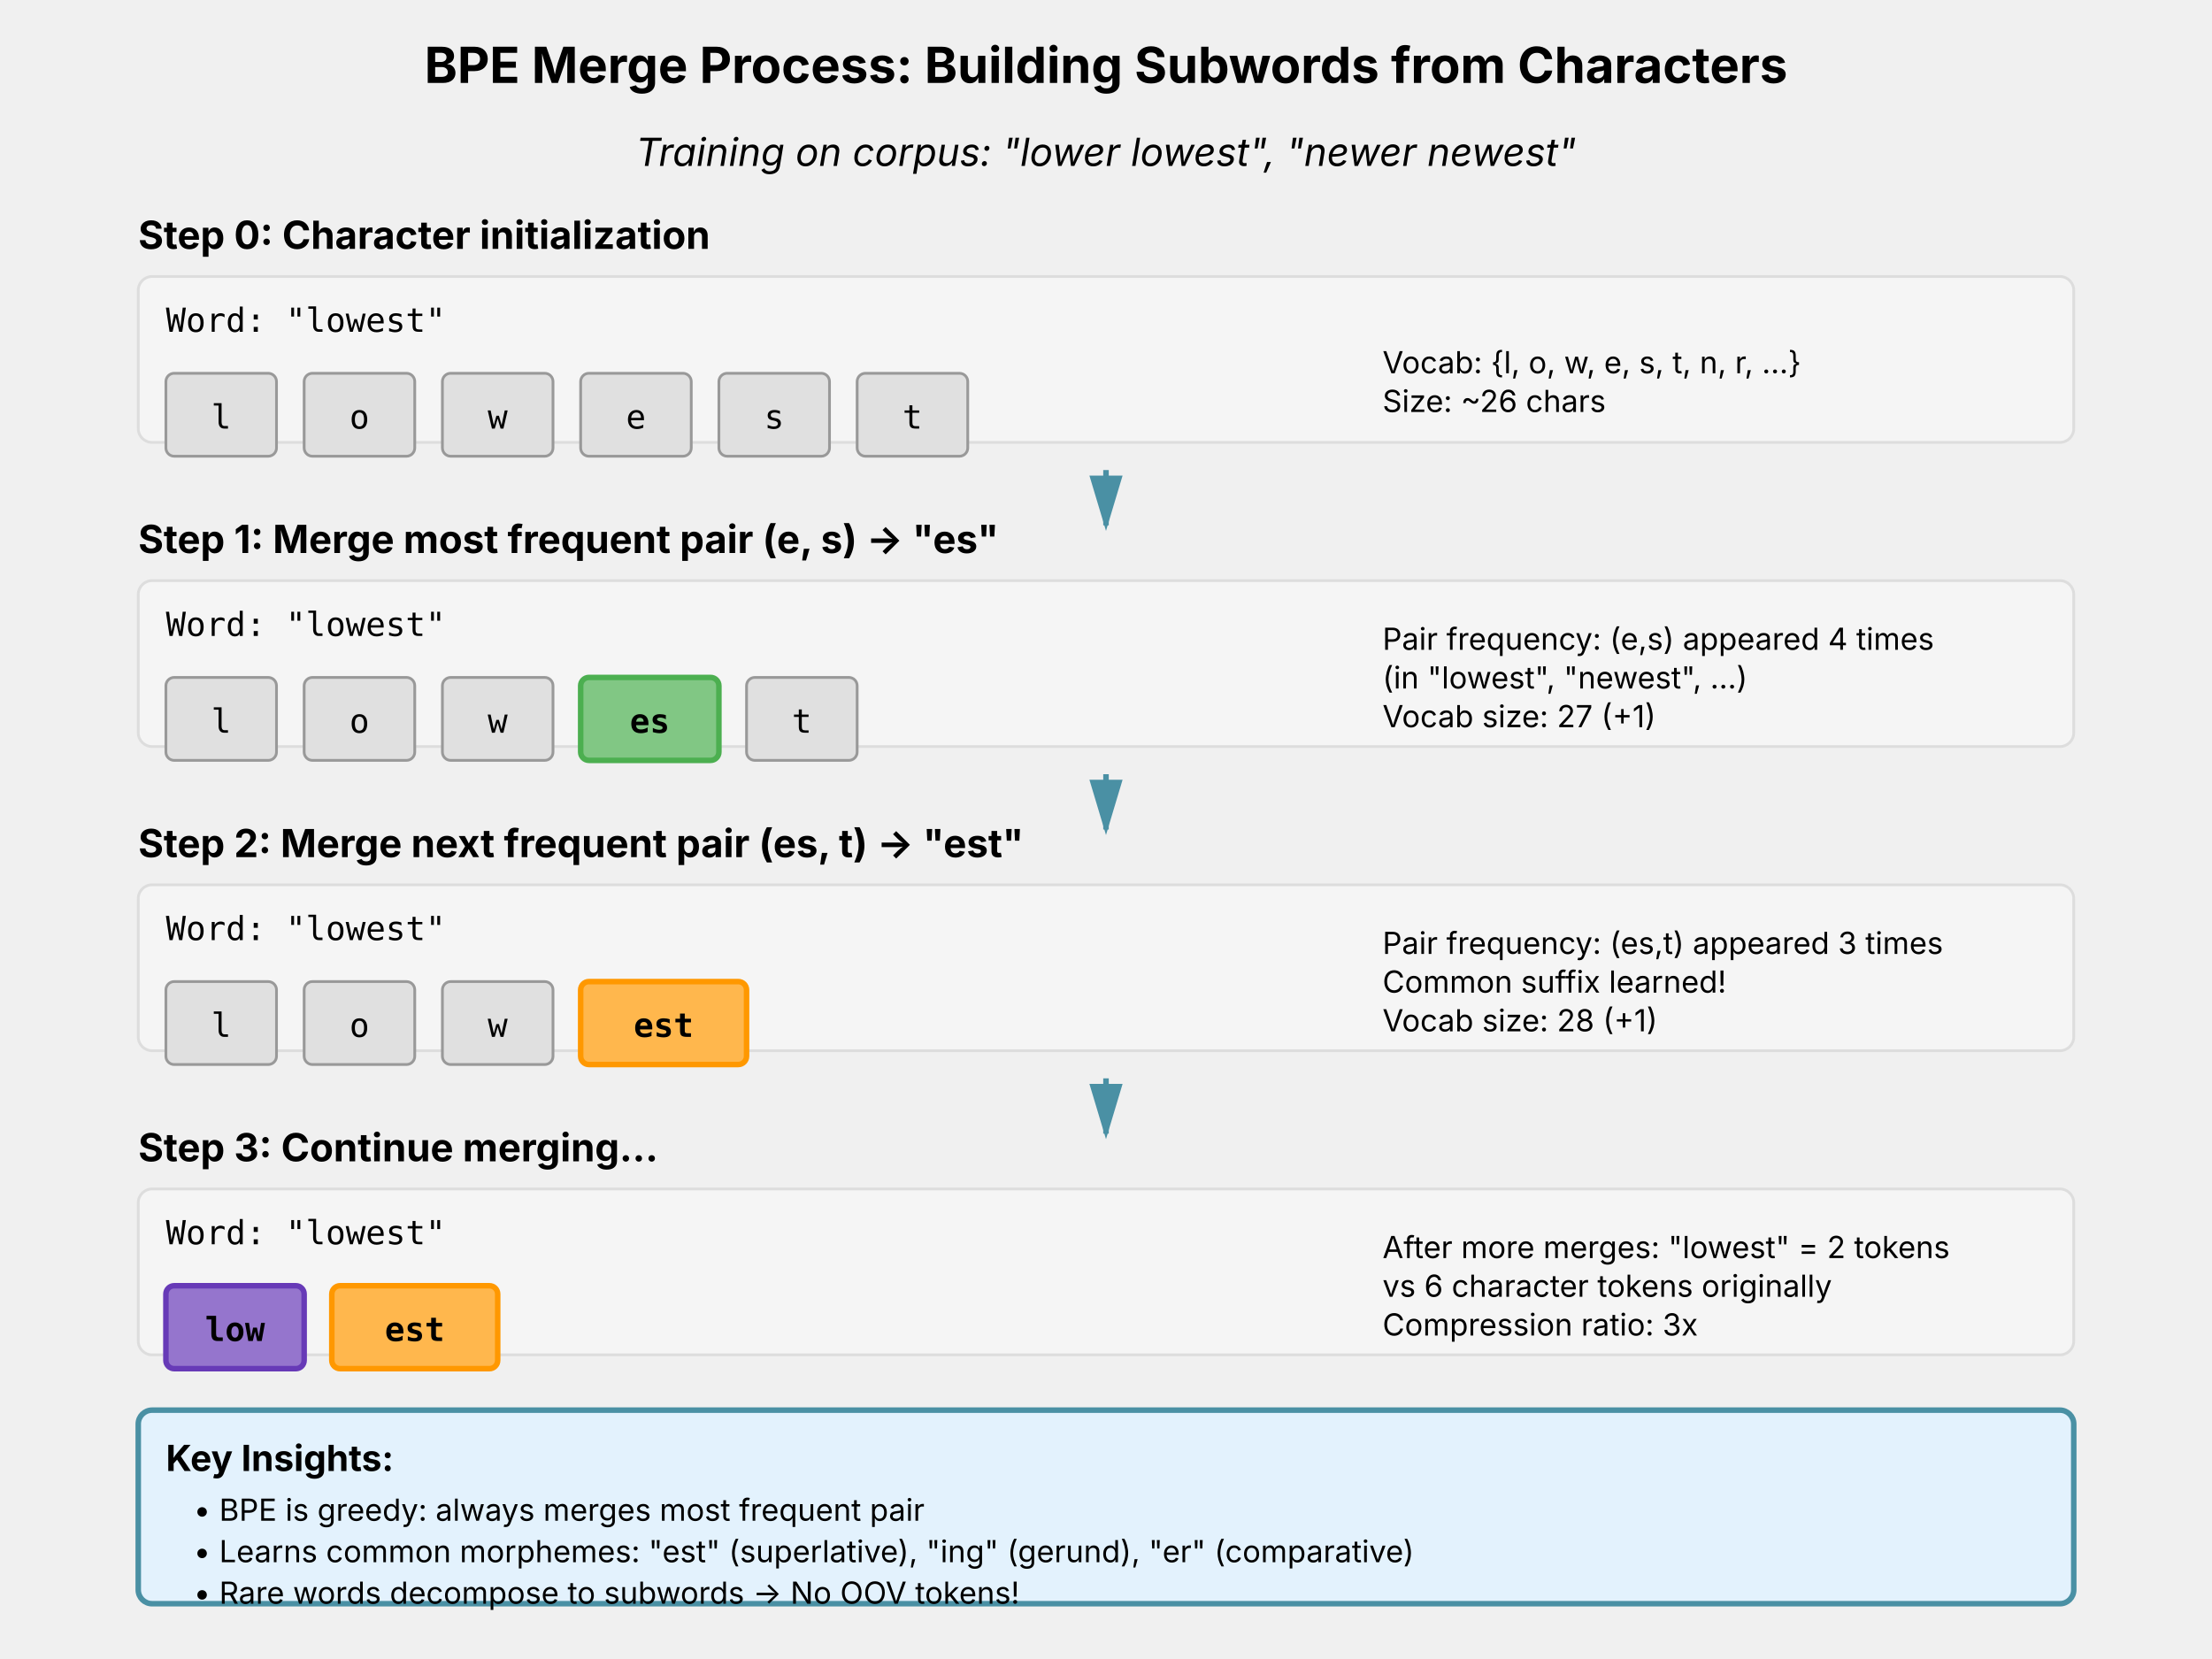
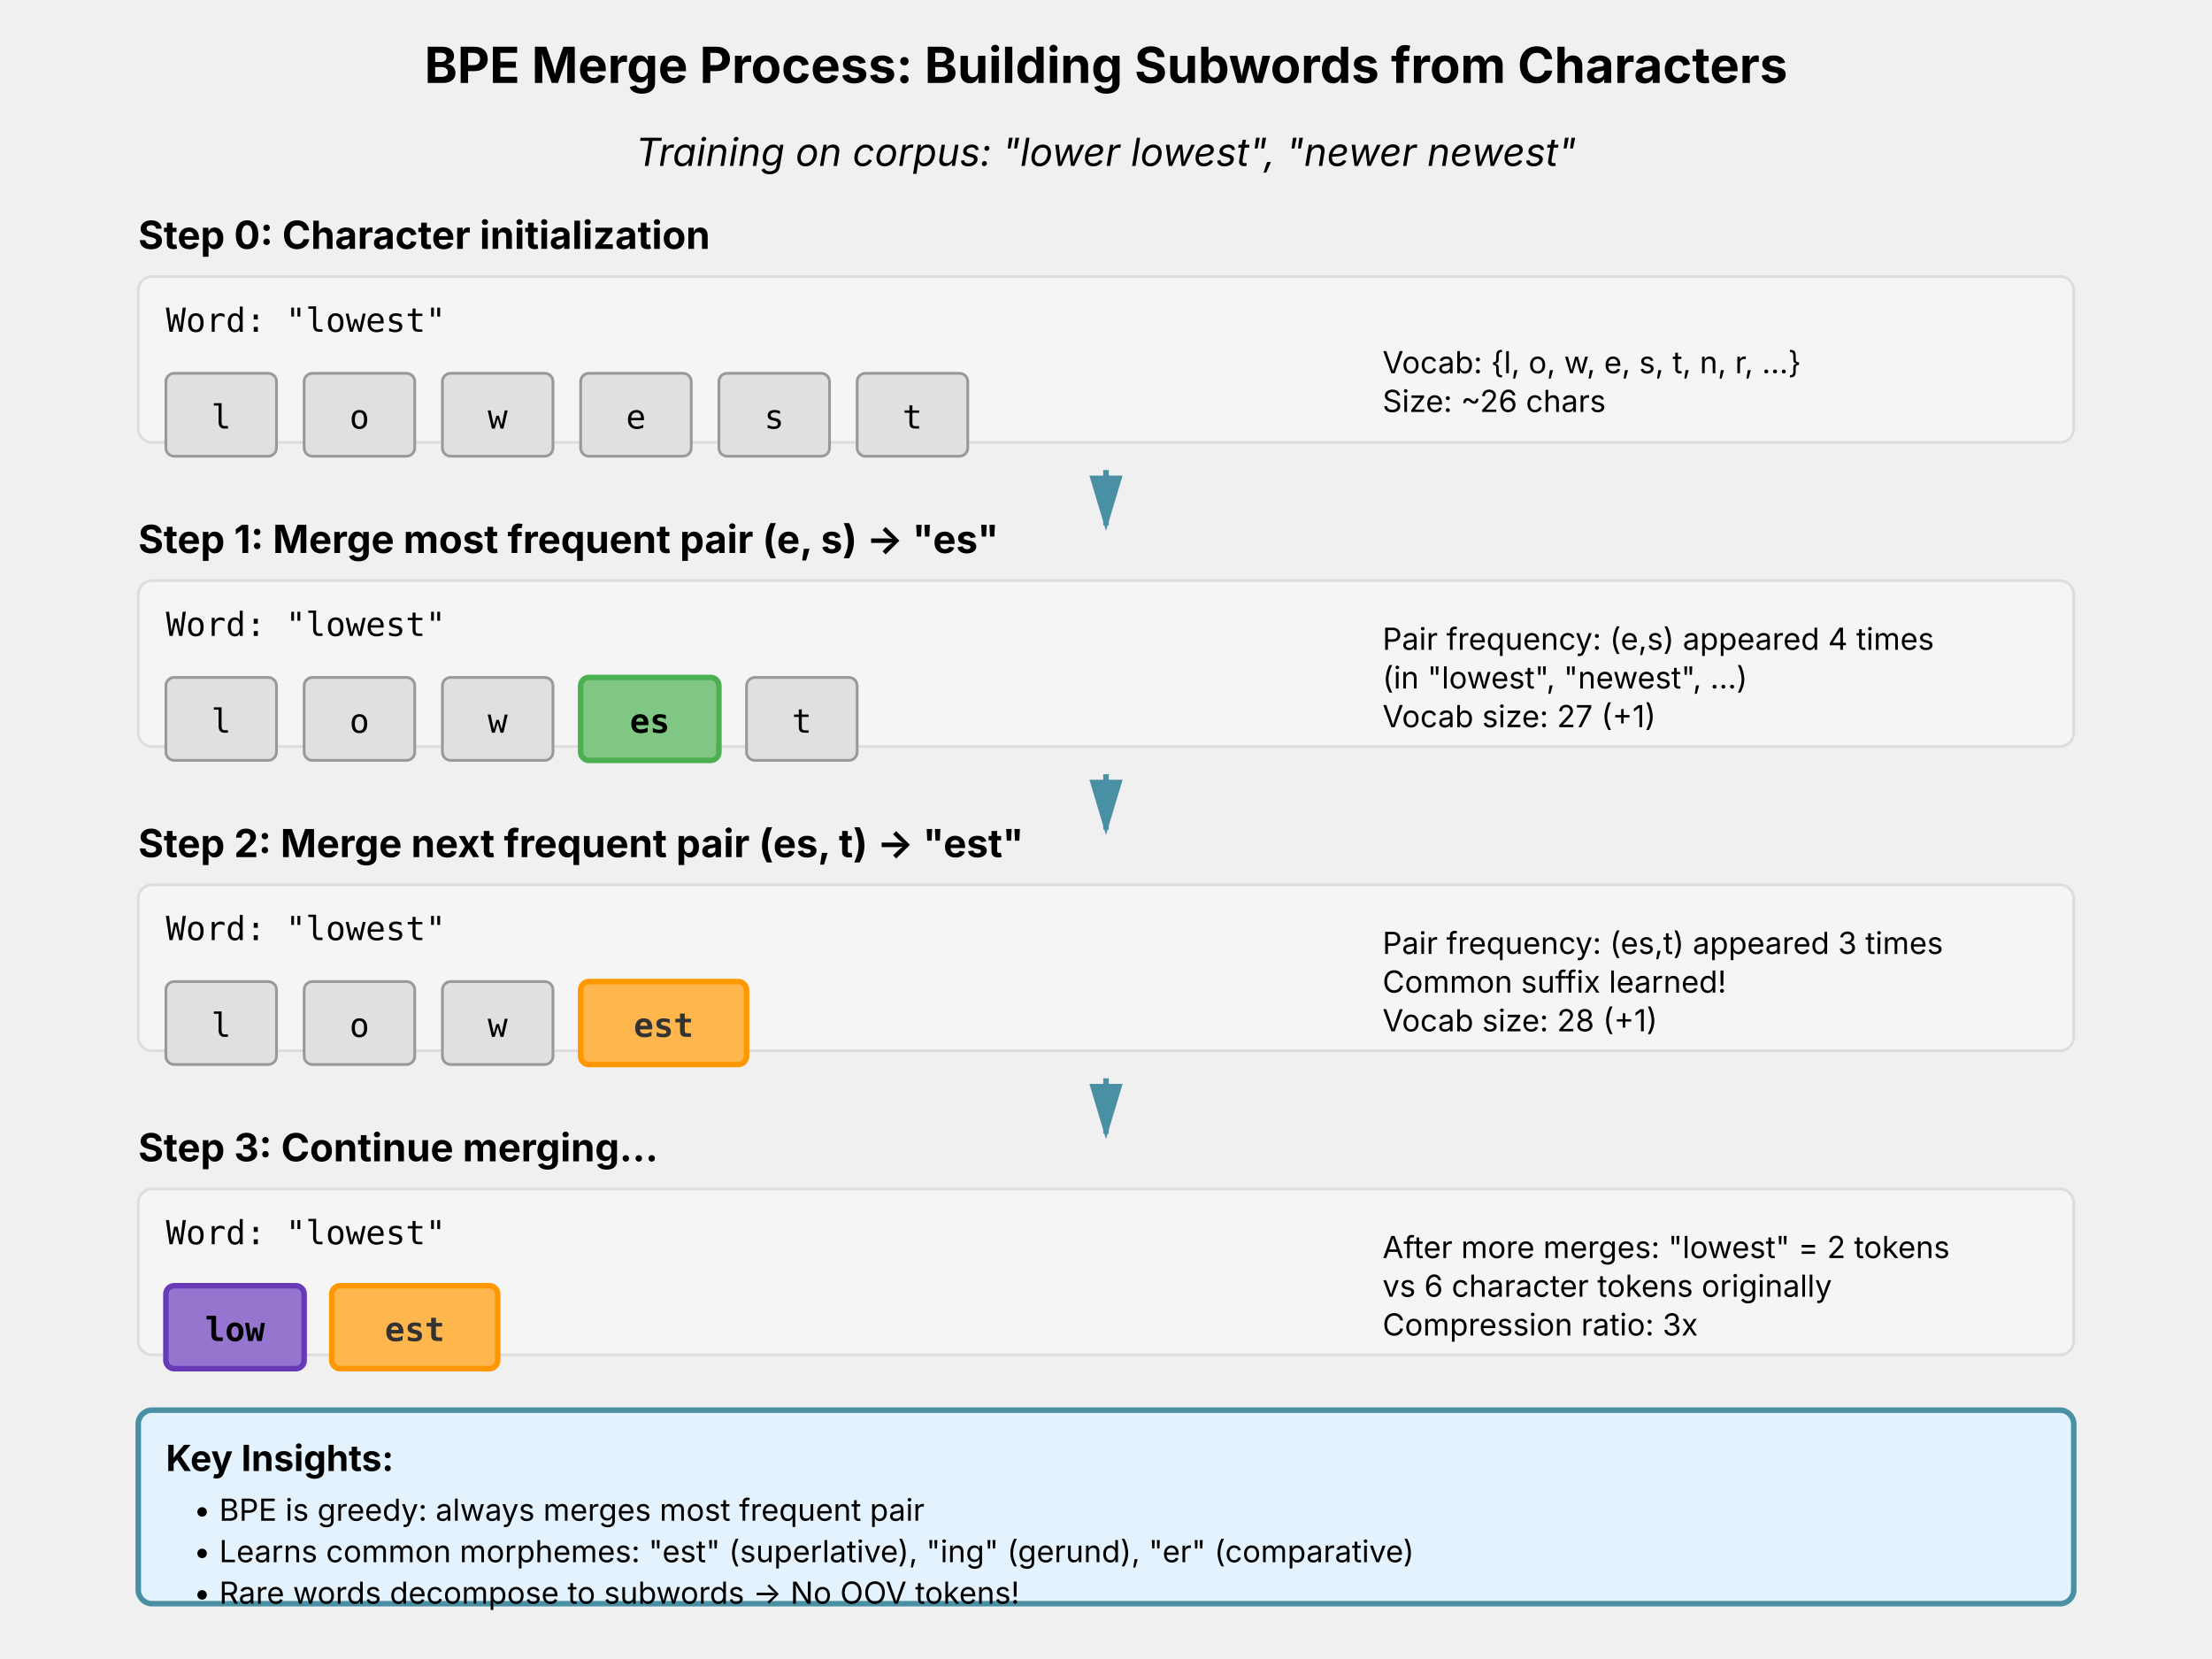
<svg xmlns="http://www.w3.org/2000/svg" viewBox="0 0 800 600">
  <style>
    /* Light mode (default) */
    text { fill: #000000; }
    .axis-text { fill: #000000; }
    .label-text { fill: #666666; }
    line[stroke="#333"] { stroke: #333333; }

    /* Dark mode */
    @media (prefers-color-scheme: dark) {
      text { fill: #ffffff; }
      .axis-text { fill: #ffffff; }
      .label-text { fill: #cccccc; }
      line[stroke="#333"] { stroke: #cccccc; }

      /* Keep white text white in dark mode (for colored backgrounds) */
      text[fill="#fff"],
      text[fill="#ffffff"],
      text[fill="white"] {
        fill: #ffffff;
      }

      /* Keep colored text readable in dark mode */
      text[fill="#E57373"] { fill: #ef5350; }
      text[fill="#81C784"] { fill: #66bb6a; }
      text[fill="#FFB74D"] { fill: #ffa726; }
      text[fill="#4A90A4"] { fill: #4fc3f7; }
+ 
+       /* Keep dark text dark on light-colored backgrounds */
+       text[style*="fill: #333"] { fill: #333333; }
    }
  </style>
  <text x="400" y="30" text-anchor="middle" font-size="18" font-weight="bold" font-family="system-ui, -apple-system, sans-serif" fill="#333">
    BPE Merge Process: Building Subwords from Characters
  </text>
  <text x="400" y="60" text-anchor="middle" font-size="14" font-style="italic" font-family="system-ui, -apple-system, sans-serif" fill="#666">
    Training on corpus: "lower lowest", "newer newest"
  </text>
  <g transform="translate(50, 90)">
    <text x="0" y="0" font-size="14" font-weight="bold" font-family="system-ui, -apple-system, sans-serif" fill="#4A90A4">Step 0: Character initialization</text>
    <rect x="0" y="10" width="700" height="60" fill="#f5f5f5" stroke="#ddd" stroke-width="1" rx="5" />
    <text x="10" y="30" font-size="12" font-family="monospace" fill="#333">Word: "lowest"</text>
    <g transform="translate(10, 45)">
      <rect x="0" y="0" width="40" height="30" fill="#E0E0E0" stroke="#999" stroke-width="1" rx="3" />
      <text x="20" y="20" text-anchor="middle" font-size="12" font-family="monospace" fill="#333">l</text>
      <rect x="50" y="0" width="40" height="30" fill="#E0E0E0" stroke="#999" stroke-width="1" rx="3" />
      <text x="70" y="20" text-anchor="middle" font-size="12" font-family="monospace" fill="#333">o</text>
      <rect x="100" y="0" width="40" height="30" fill="#E0E0E0" stroke="#999" stroke-width="1" rx="3" />
      <text x="120" y="20" text-anchor="middle" font-size="12" font-family="monospace" fill="#333">w</text>
      <rect x="150" y="0" width="40" height="30" fill="#E0E0E0" stroke="#999" stroke-width="1" rx="3" />
      <text x="170" y="20" text-anchor="middle" font-size="12" font-family="monospace" fill="#333">e</text>
      <rect x="200" y="0" width="40" height="30" fill="#E0E0E0" stroke="#999" stroke-width="1" rx="3" />
      <text x="220" y="20" text-anchor="middle" font-size="12" font-family="monospace" fill="#333">s</text>
      <rect x="250" y="0" width="40" height="30" fill="#E0E0E0" stroke="#999" stroke-width="1" rx="3" />
      <text x="270" y="20" text-anchor="middle" font-size="12" font-family="monospace" fill="#333">t</text>
    </g>
    <text x="450" y="45" font-size="11" font-family="system-ui, -apple-system, sans-serif" fill="#666">
      <tspan x="450" dy="0">Vocab: {l, o, w, e, s, t, n, r, ...}</tspan>
      <tspan x="450" dy="14">Size: ~26 chars</tspan>
    </text>
  </g>
  <path d="M 400 170 L 400 190" stroke="#4A90A4" stroke-width="2" marker-end="url(#arrowhead)" />
  <g transform="translate(50, 200)">
    <text x="0" y="0" font-size="14" font-weight="bold" font-family="system-ui, -apple-system, sans-serif" fill="#4A90A4">Step 1: Merge most frequent pair (e, s) → "es"</text>
    <rect x="0" y="10" width="700" height="60" fill="#f5f5f5" stroke="#ddd" stroke-width="1" rx="5" />
    <text x="10" y="30" font-size="12" font-family="monospace" fill="#333">Word: "lowest"</text>
    <g transform="translate(10, 45)">
      <rect x="0" y="0" width="40" height="30" fill="#E0E0E0" stroke="#999" stroke-width="1" rx="3" />
      <text x="20" y="20" text-anchor="middle" font-size="12" font-family="monospace" fill="#333">l</text>
      <rect x="50" y="0" width="40" height="30" fill="#E0E0E0" stroke="#999" stroke-width="1" rx="3" />
      <text x="70" y="20" text-anchor="middle" font-size="12" font-family="monospace" fill="#333">o</text>
      <rect x="100" y="0" width="40" height="30" fill="#E0E0E0" stroke="#999" stroke-width="1" rx="3" />
      <text x="120" y="20" text-anchor="middle" font-size="12" font-family="monospace" fill="#333">w</text>
      <rect x="150" y="0" width="50" height="30" fill="#81C784" stroke="#4CAF50" stroke-width="2" rx="3" />
      <text x="175" y="20" text-anchor="middle" font-size="12" font-family="monospace" fill="#fff" font-weight="bold">es</text>
      <rect x="210" y="0" width="40" height="30" fill="#E0E0E0" stroke="#999" stroke-width="1" rx="3" />
      <text x="230" y="20" text-anchor="middle" font-size="12" font-family="monospace" fill="#333">t</text>
    </g>
    <text x="450" y="35" font-size="11" font-family="system-ui, -apple-system, sans-serif" fill="#666">
      <tspan x="450" dy="0">Pair frequency: (e,s) appeared 4 times</tspan>
      <tspan x="450" dy="14">(in "lowest", "newest", ...)</tspan>
      <tspan x="450" dy="14">Vocab size: 27 (+1)</tspan>
    </text>
  </g>
  <path d="M 400 280 L 400 300" stroke="#4A90A4" stroke-width="2" marker-end="url(#arrowhead)" />
  <g transform="translate(50, 310)">
    <text x="0" y="0" font-size="14" font-weight="bold" font-family="system-ui, -apple-system, sans-serif" fill="#4A90A4">Step 2: Merge next frequent pair (es, t) → "est"</text>
    <rect x="0" y="10" width="700" height="60" fill="#f5f5f5" stroke="#ddd" stroke-width="1" rx="5" />
    <text x="10" y="30" font-size="12" font-family="monospace" fill="#333">Word: "lowest"</text>
    <g transform="translate(10, 45)">
      <rect x="0" y="0" width="40" height="30" fill="#E0E0E0" stroke="#999" stroke-width="1" rx="3" />
      <text x="20" y="20" text-anchor="middle" font-size="12" font-family="monospace" fill="#333">l</text>
      <rect x="50" y="0" width="40" height="30" fill="#E0E0E0" stroke="#999" stroke-width="1" rx="3" />
      <text x="70" y="20" text-anchor="middle" font-size="12" font-family="monospace" fill="#333">o</text>
      <rect x="100" y="0" width="40" height="30" fill="#E0E0E0" stroke="#999" stroke-width="1" rx="3" />
      <text x="120" y="20" text-anchor="middle" font-size="12" font-family="monospace" fill="#333">w</text>
      <rect x="150" y="0" width="60" height="30" fill="#FFB74D" stroke="#FF9800" stroke-width="2" rx="3" />
-       <text x="180" y="20" text-anchor="middle" font-size="12" font-family="monospace" fill="#fff" font-weight="bold">est</text>
+       <text x="180" y="20" text-anchor="middle" font-size="12" font-family="monospace" fill="#333" font-weight="bold" style="fill: #333 !important;">est</text>
    </g>
    <text x="450" y="35" font-size="11" font-family="system-ui, -apple-system, sans-serif" fill="#666">
      <tspan x="450" dy="0">Pair frequency: (es,t) appeared 3 times</tspan>
      <tspan x="450" dy="14">Common suffix learned!</tspan>
      <tspan x="450" dy="14">Vocab size: 28 (+1)</tspan>
    </text>
  </g>
  <path d="M 400 390 L 400 410" stroke="#4A90A4" stroke-width="2" marker-end="url(#arrowhead)" />
  <g transform="translate(50, 420)">
    <text x="0" y="0" font-size="14" font-weight="bold" font-family="system-ui, -apple-system, sans-serif" fill="#4A90A4">Step 3: Continue merging...</text>
    <rect x="0" y="10" width="700" height="60" fill="#f5f5f5" stroke="#ddd" stroke-width="1" rx="5" />
    <text x="10" y="30" font-size="12" font-family="monospace" fill="#333">Word: "lowest"</text>
    <g transform="translate(10, 45)">
      <rect x="0" y="0" width="50" height="30" fill="#9575CD" stroke="#673AB7" stroke-width="2" rx="3" />
      <text x="25" y="20" text-anchor="middle" font-size="12" font-family="monospace" fill="#fff" font-weight="bold">low</text>
      <rect x="60" y="0" width="60" height="30" fill="#FFB74D" stroke="#FF9800" stroke-width="2" rx="3" />
-       <text x="90" y="20" text-anchor="middle" font-size="12" font-family="monospace" fill="#fff" font-weight="bold">est</text>
+       <text x="90" y="20" text-anchor="middle" font-size="12" font-family="monospace" fill="#333" font-weight="bold" style="fill: #333 !important;">est</text>
    </g>
    <text x="450" y="35" font-size="11" font-family="system-ui, -apple-system, sans-serif" fill="#666">
      <tspan x="450" dy="0">After more merges: "lowest" = 2 tokens</tspan>
      <tspan x="450" dy="14">vs 6 character tokens originally</tspan>
      <tspan x="450" dy="14">Compression ratio: 3x</tspan>
    </text>
  </g>
  <g transform="translate(50, 510)">
    <rect x="0" y="0" width="700" height="70" fill="#E3F2FD" stroke="#4A90A4" stroke-width="2" rx="5" />
    <text x="10" y="22" font-size="13" font-weight="bold" font-family="system-ui, -apple-system, sans-serif" fill="#4A90A4">Key Insights:</text>
    <text x="20" y="40" font-size="11" font-family="system-ui, -apple-system, sans-serif" fill="#333">
      <tspan x="20" dy="0">• BPE is greedy: always merges most frequent pair</tspan>
      <tspan x="20" dy="15">• Learns common morphemes: "est" (superlative), "ing" (gerund), "er" (comparative)</tspan>
      <tspan x="20" dy="15">• Rare words decompose to subwords → No OOV tokens!</tspan>
    </text>
  </g>
  <defs>
    <marker id="arrowhead" markerWidth="10" markerHeight="10" refX="9" refY="3" orient="auto">
      <polygon points="0 0, 10 3, 0 6" fill="#4A90A4" />
    </marker>
  </defs>
</svg>
